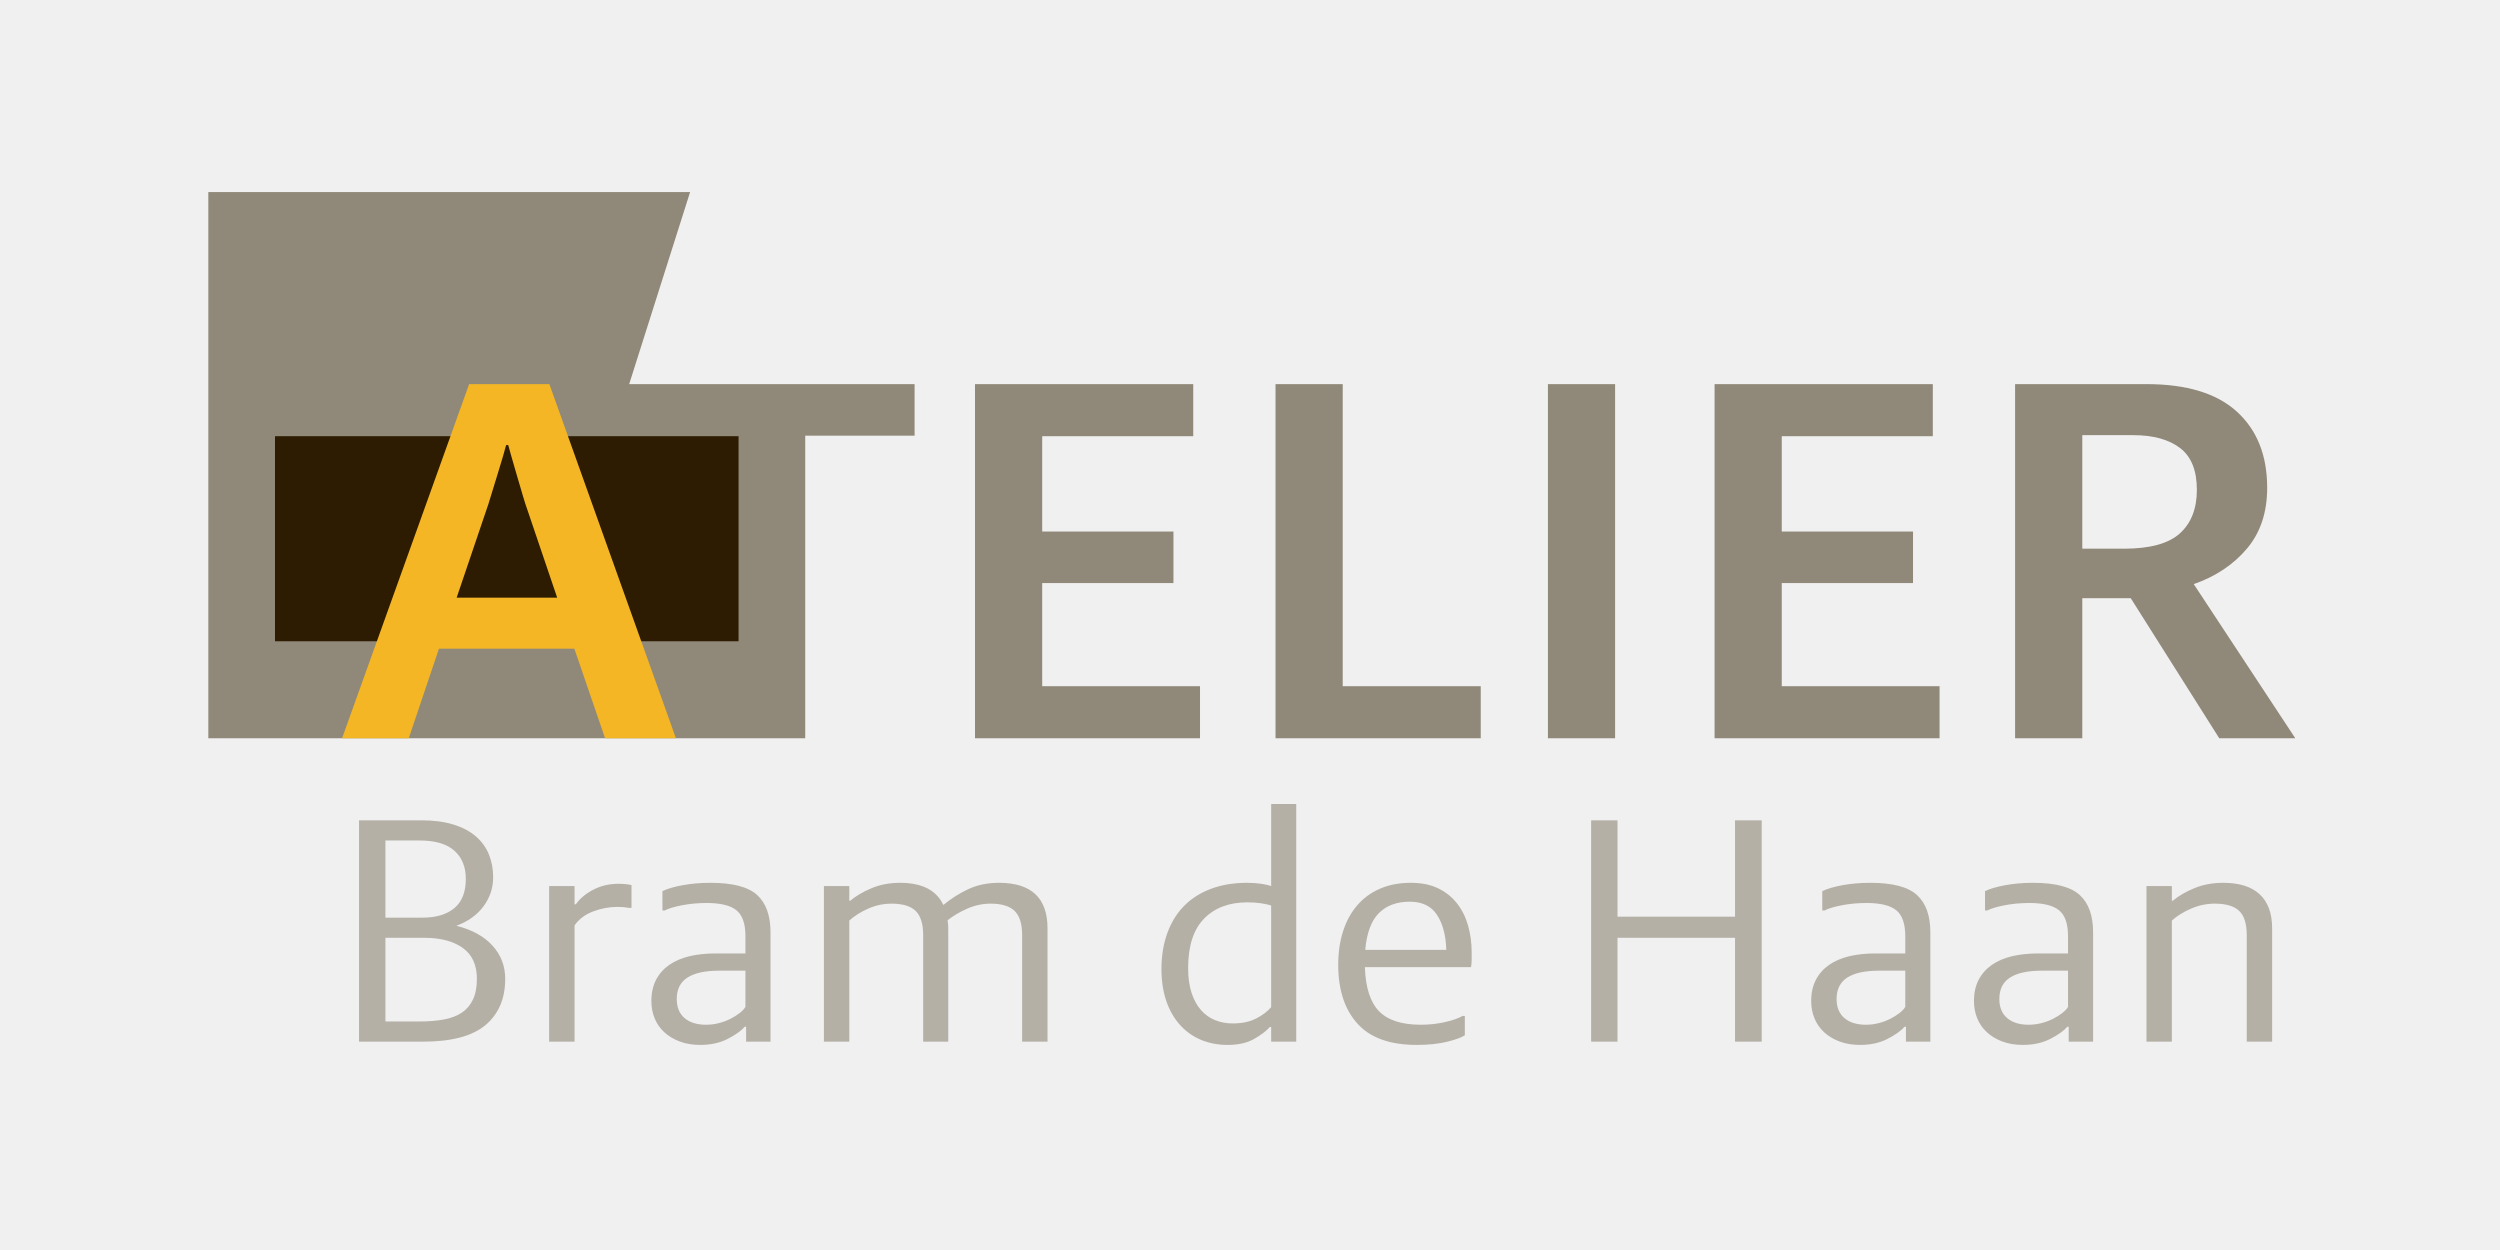
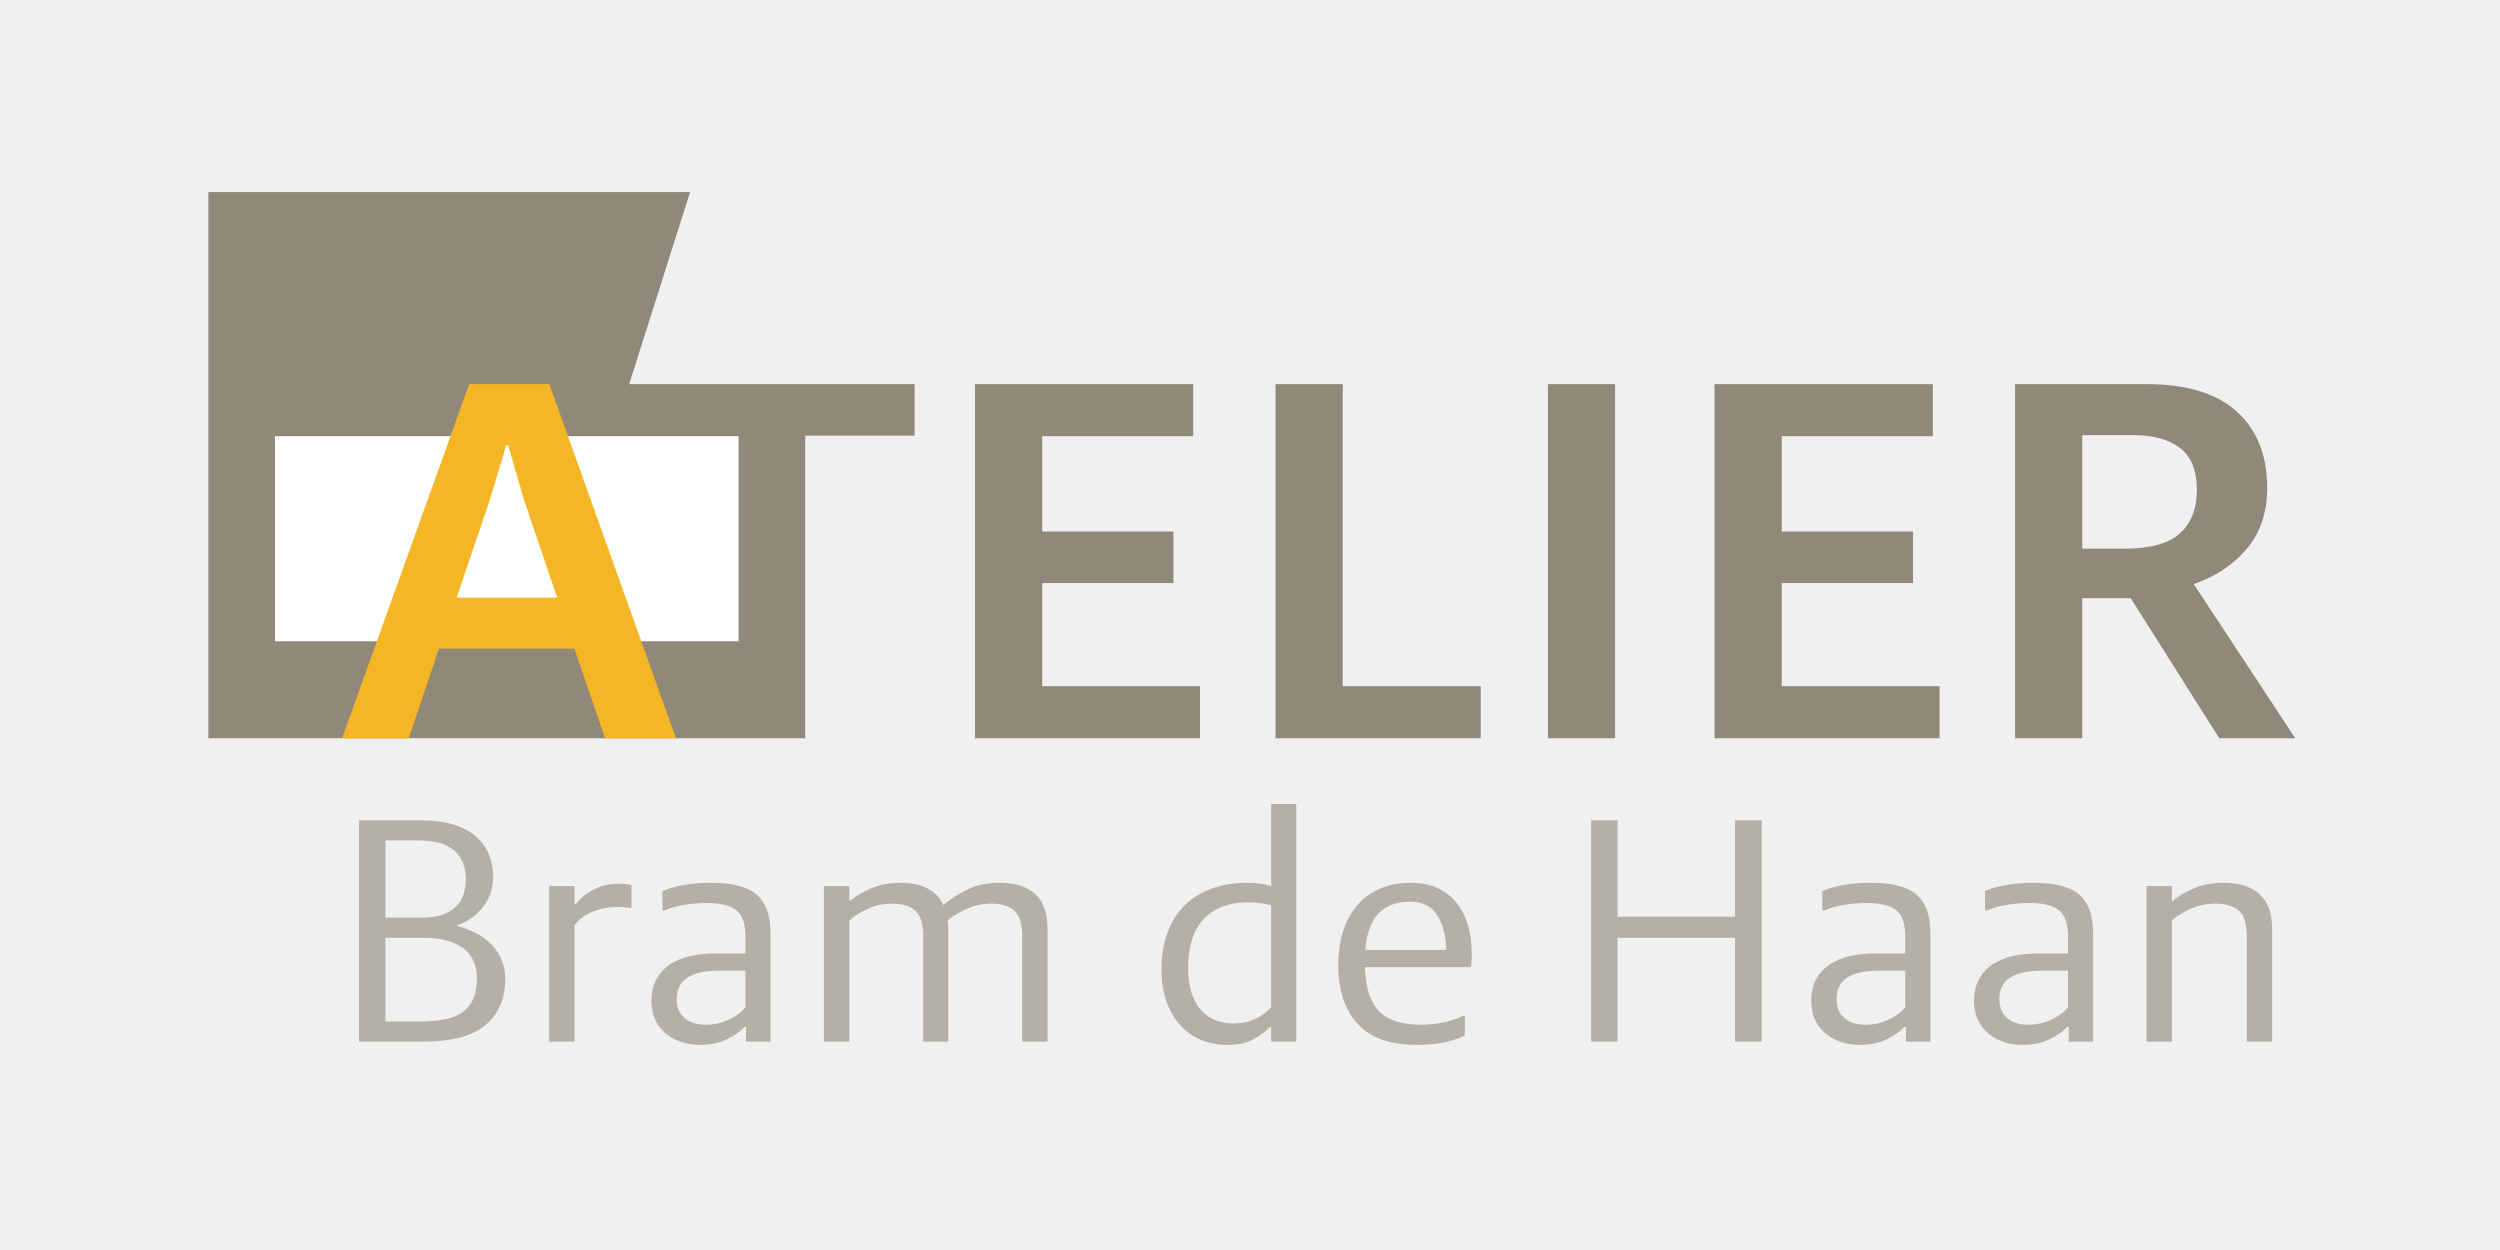
<svg xmlns="http://www.w3.org/2000/svg" xml:space="preserve" style="enable-background:new 0 0 768 384" viewBox="0 0 768 384">
  <path d="M110.3 252h19.1c3.8 0 7.1.434 9.9 1.299 2.8.867 5.1 2.085 6.9 3.65 1.8 1.567 3.133 3.418 4 5.551.865 2.134 1.3 4.467 1.3 7 0 3.267-.984 6.234-2.95 8.899-1.967 2.667-4.75 4.667-8.35 6 4.8 1.2 8.5 3.234 11.1 6.101 2.6 2.867 3.9 6.267 3.9 10.199 0 6.067-2.018 10.801-6.05 14.2-4.034 3.399-10.45 5.101-19.25 5.101h-19.6v-68zm19.5 29.899c4.2 0 7.466-.983 9.8-2.95 2.333-1.965 3.5-4.949 3.5-8.949 0-3.666-1.167-6.551-3.5-8.65-2.334-2.1-5.9-3.15-10.7-3.15h-10.5v23.7h11.4zm-1 31.899c2.8 0 5.3-.199 7.5-.6 2.2-.4 4.05-1.1 5.55-2.1s2.65-2.35 3.45-4.051c.8-1.699 1.2-3.814 1.2-6.35 0-4.266-1.45-7.433-4.35-9.5-2.9-2.065-6.817-3.1-11.75-3.1h-12v25.699h10.4zM168.7 272.199h7.8v5.6h.4c1.2-1.732 2.966-3.215 5.3-4.449 2.333-1.232 4.933-1.85 7.8-1.85.733 0 1.45.033 2.15.1s1.315.167 1.85.3v7h-.8c-1-.2-2.167-.3-3.5-.3-2.534 0-5.034.467-7.5 1.4-2.467.934-4.367 2.367-5.7 4.299v35.701h-7.8v-47.801zM229.201 315.408h-.4c-1.134 1.288-2.9 2.543-5.3 3.762-2.4 1.219-5.2 1.83-8.4 1.83-2.334 0-4.434-.352-6.3-1.054-1.867-.703-3.45-1.656-4.75-2.86-1.3-1.203-2.284-2.625-2.95-4.265-.667-1.64-1-3.396-1-5.271 0-2.541.483-4.73 1.45-6.572.966-1.84 2.315-3.361 4.05-4.566 1.733-1.203 3.8-2.091 6.2-2.66 2.4-.568 5.065-.853 8-.853h9.2V287.6c0-3.801-.917-6.45-2.75-7.95-1.834-1.5-4.885-2.25-9.15-2.25-2.667 0-5.2.234-7.6.7-2.4.467-4.167 1-5.3 1.6h-.7v-5.94c1.465-.722 3.516-1.328 6.15-1.82 2.633-.492 5.516-.739 8.65-.739 6.8 0 11.565 1.25 14.3 3.75 2.733 2.5 4.1 6.317 4.1 11.45v33.601h-7.5v-4.592zm-21.3-8.509c0 2.534.8 4.484 2.4 5.851 1.6 1.367 3.8 2.049 6.6 2.049 1.333 0 2.65-.165 3.95-.5 1.3-.332 2.5-.782 3.6-1.35 1.1-.565 2.05-1.166 2.85-1.8.8-.633 1.366-1.25 1.7-1.851v-11.1h-8.2c-4.2 0-7.4.7-9.6 2.1-2.2 1.4-3.3 3.601-3.3 6.601zM253.101 272.199h7.8v4.5h.3c1.733-1.465 3.916-2.75 6.55-3.85 2.633-1.1 5.55-1.65 8.75-1.65 6.732 0 11.166 2.268 13.3 6.801 2.333-1.934 4.883-3.551 7.65-4.851 2.766-1.3 5.916-1.95 9.45-1.95 9.933 0 14.9 4.668 14.9 14v34.801h-7.8v-32.701c0-3.465-.768-5.949-2.3-7.449-1.534-1.5-4-2.25-7.4-2.25-2.467 0-4.867.518-7.2 1.55-2.334 1.034-4.334 2.218-6 3.55.066.334.116.734.15 1.2.033.468.05.899.05 1.3v34.801h-7.7v-32.701c0-3.465-.767-5.949-2.3-7.449-1.534-1.5-4-2.25-7.4-2.25-2.535 0-4.95.518-7.25 1.55-2.3 1.034-4.217 2.25-5.75 3.649v37.201h-7.8v-47.801zM390.499 315.5h-.399c-1.134 1.267-2.767 2.5-4.9 3.699-2.134 1.2-4.834 1.801-8.1 1.801-3 0-5.75-.535-8.25-1.601s-4.65-2.616-6.45-4.649c-1.8-2.033-3.185-4.483-4.15-7.351-.967-2.866-1.45-6.101-1.45-9.7 0-4.065.6-7.75 1.8-11.05 1.2-3.3 2.916-6.083 5.15-8.351 2.233-2.266 4.983-4.016 8.25-5.25 3.266-1.232 6.966-1.85 11.1-1.85 1.6 0 3.05.1 4.351.301 1.299.199 2.314.434 3.049.699v-25.199h7.701v73h-7.701v-4.5zm-25.5-18.101c0 2.935.35 5.468 1.05 7.601.7 2.134 1.666 3.899 2.9 5.299 1.233 1.4 2.683 2.436 4.35 3.101 1.666.667 3.465 1 5.4 1 2.8 0 5.183-.5 7.15-1.5 1.966-1 3.516-2.165 4.649-3.5v-31.2c-.666-.266-1.666-.5-3-.699-1.334-.201-2.767-.301-4.299-.301-5.6 0-10.034 1.668-13.3 5-3.268 3.334-4.9 8.4-4.9 15.2zM433.4 271.199c3.266 0 6.065.566 8.399 1.693 2.333 1.131 4.266 2.674 5.8 4.633 1.533 1.96 2.666 4.233 3.4 6.824.732 2.59 1.1 5.346 1.1 8.268v2.242c0 .764-.066 1.51-.199 2.24h-32.601c.2 6.271 1.65 10.789 4.351 13.553 2.699 2.766 6.982 4.146 12.85 4.146 2.533 0 4.982-.266 7.35-.799 2.366-.533 4.184-1.166 5.45-1.9h.7v5.947c-1.135.721-3 1.395-5.6 2.018-2.601.623-5.668.936-9.2.936-8.2 0-14.268-2.184-18.2-6.551-3.935-4.365-5.9-10.383-5.9-18.05 0-3.8.5-7.25 1.5-10.351 1-3.1 2.45-5.75 4.351-7.949 1.899-2.2 4.232-3.9 7-5.1 2.766-1.201 5.915-1.801 9.45-1.801zm-.301 5.801c-4 0-7.167 1.166-9.5 3.5-2.334 2.334-3.734 6.1-4.199 11.299h24.899c-.134-4.465-1.084-8.049-2.85-10.75-1.768-2.699-4.55-4.049-8.351-4.049zM488.8 252h8.101v29.6H533v-29.6h8.2v68H533v-31.9h-36.1v31.9h-8.101v-68zM585.5 315.408h-.4c-1.135 1.288-2.9 2.543-5.3 3.762-2.4 1.219-5.2 1.83-8.4 1.83-2.334 0-4.435-.352-6.3-1.054-1.867-.703-3.45-1.656-4.75-2.86-1.3-1.203-2.284-2.625-2.95-4.265-.667-1.64-1-3.396-1-5.271 0-2.541.483-4.73 1.45-6.572.966-1.84 2.315-3.361 4.05-4.566 1.733-1.203 3.8-2.091 6.2-2.66 2.4-.568 5.065-.853 8-.853h9.2V287.6c0-3.801-.917-6.45-2.75-7.95-1.835-1.5-4.885-2.25-9.15-2.25-2.667 0-5.2.234-7.6.7-2.4.467-4.167 1-5.3 1.6h-.7v-5.94c1.466-.722 3.516-1.328 6.149-1.82 2.633-.492 5.516-.739 8.65-.739 6.8 0 11.565 1.25 14.3 3.75 2.733 2.5 4.101 6.317 4.101 11.45v33.601h-7.5v-4.592zm-21.301-8.509c0 2.534.801 4.484 2.4 5.851 1.6 1.367 3.8 2.049 6.6 2.049 1.333 0 2.65-.165 3.95-.5 1.3-.332 2.5-.782 3.601-1.35 1.1-.565 2.05-1.166 2.85-1.8.8-.633 1.365-1.25 1.7-1.851v-11.1h-8.2c-4.2 0-7.4.7-9.6 2.1-2.2 1.4-3.301 3.601-3.301 6.601zM635.5 315.408h-.4c-1.135 1.288-2.9 2.543-5.3 3.762-2.4 1.219-5.2 1.83-8.4 1.83-2.334 0-4.435-.352-6.3-1.054-1.867-.703-3.45-1.656-4.75-2.86-1.3-1.203-2.284-2.625-2.95-4.265-.667-1.64-1-3.396-1-5.271 0-2.541.483-4.73 1.45-6.572.966-1.84 2.315-3.361 4.05-4.566 1.733-1.203 3.8-2.091 6.2-2.66 2.4-.568 5.065-.853 8-.853h9.2V287.6c0-3.801-.917-6.45-2.75-7.95-1.835-1.5-4.885-2.25-9.15-2.25-2.667 0-5.2.234-7.6.7-2.4.467-4.167 1-5.3 1.6h-.7v-5.94c1.466-.722 3.516-1.328 6.149-1.82 2.633-.492 5.516-.739 8.65-.739 6.8 0 11.565 1.25 14.3 3.75 2.733 2.5 4.101 6.317 4.101 11.45v33.601h-7.5v-4.592zm-21.301-8.509c0 2.534.801 4.484 2.4 5.851 1.6 1.367 3.8 2.049 6.6 2.049 1.333 0 2.65-.165 3.95-.5 1.3-.332 2.5-.782 3.601-1.35 1.1-.565 2.05-1.166 2.85-1.8.8-.633 1.365-1.25 1.7-1.851v-11.1h-8.2c-4.2 0-7.4.7-9.6 2.1-2.2 1.4-3.301 3.601-3.301 6.601zM659.399 272.199h7.8v4.5H667.5c1.732-1.465 3.933-2.75 6.6-3.85 2.666-1.1 5.633-1.65 8.9-1.65 4.933 0 8.665 1.185 11.199 3.551C696.732 277.117 698 280.6 698 285.199v34.801h-7.801v-32.701c0-3.532-.784-6.032-2.35-7.5-1.567-1.465-4.05-2.199-7.45-2.199-2.534 0-4.984.518-7.35 1.55-2.367 1.034-4.317 2.25-5.851 3.649v37.201h-7.8v-47.801z" style="fill:#b5b0a6" />
  <path d="M299.523 118h67.04v16h-46.4v29.28h40.32v15.84h-40.32v31.68h48.48v16h-69.12V118zM391.842 118h20.641v92.8h42.4v16h-63.041V118zM475.521 118h20.64v108.799h-20.64V118zM526.72 118h67.04v16H547.359v29.28h40.32v15.84H547.359v31.68h48.479v16h-69.119V118zM619.039 118h40.319c12.373 0 21.652 2.827 27.84 8.48 6.186 5.655 9.28 13.44 9.28 23.36 0 7.575-2.08 13.815-6.24 18.72-4.159 4.908-9.6 8.535-16.319 10.88l31.199 47.359h-23.359l-27.2-43.04H639.679v43.04h-20.64V118zm33.439 50.56c8 0 13.732-1.572 17.2-4.72 3.465-3.145 5.2-7.6 5.2-13.36 0-5.973-1.735-10.265-5.2-12.88-3.468-2.612-8.24-3.92-14.32-3.92h-15.68v34.88h12.8zM64 59h148l-18.716 59h87.68v15.84h-33.6v92.959L64 226.799V59z" style="fill:#90897a" />
-   <path d="M84.48 134h142.404v63H84.48z" style="fill:#2d1c01" />
+   <path d="M84.48 134h142.404v63H84.48z" style="fill:#fff" />
  <path d="M144.124 118h24.64l38.88 108.799h-21.76l-9.44-27.52H134.844l-9.28 27.52h-20.48l39.04-108.799zm27.04 65.6-9.28-27.36c-.215-.532-.615-1.785-1.2-3.76-.587-1.973-1.2-4.053-1.84-6.24-.64-2.185-1.228-4.212-1.76-6.08-.535-1.865-.855-3.012-.96-3.44h-.64c-.108.428-.428 1.575-.96 3.44-.535 1.868-1.148 3.895-1.84 6.08-.695 2.188-1.335 4.268-1.92 6.24-.587 1.975-.987 3.228-1.2 3.76l-9.28 27.36h30.88z" style="fill:#f4b625" />
</svg>
